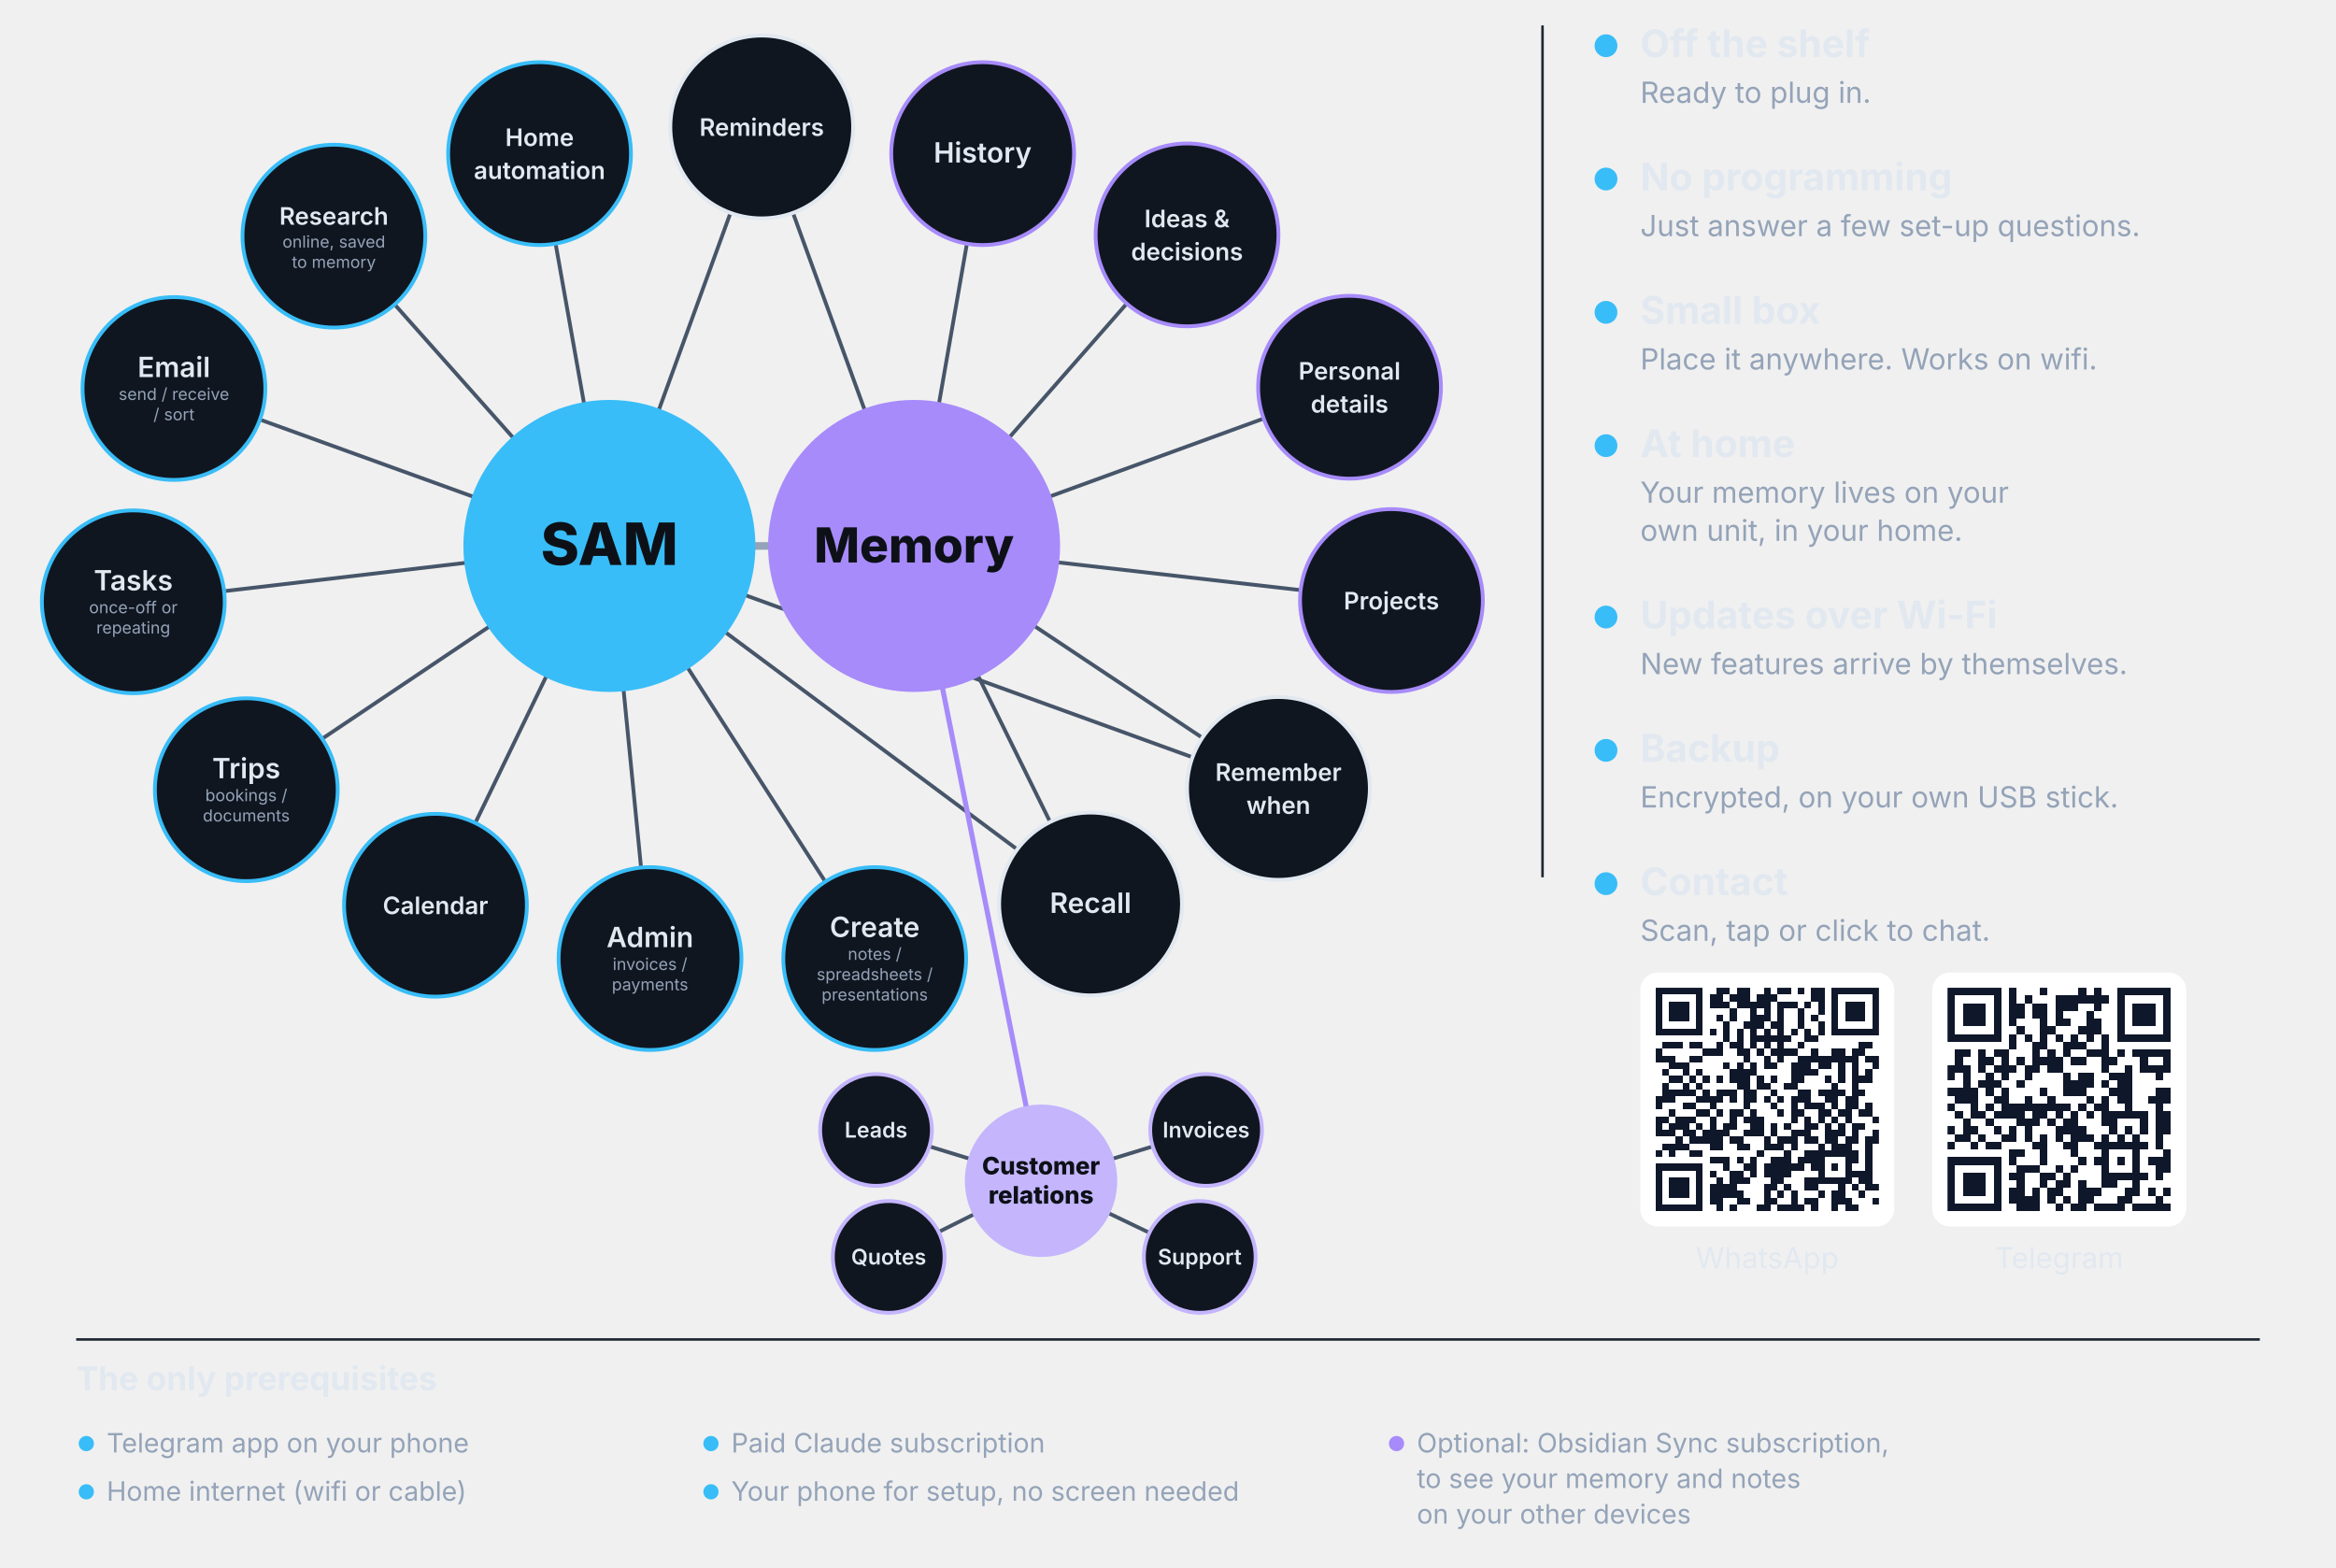
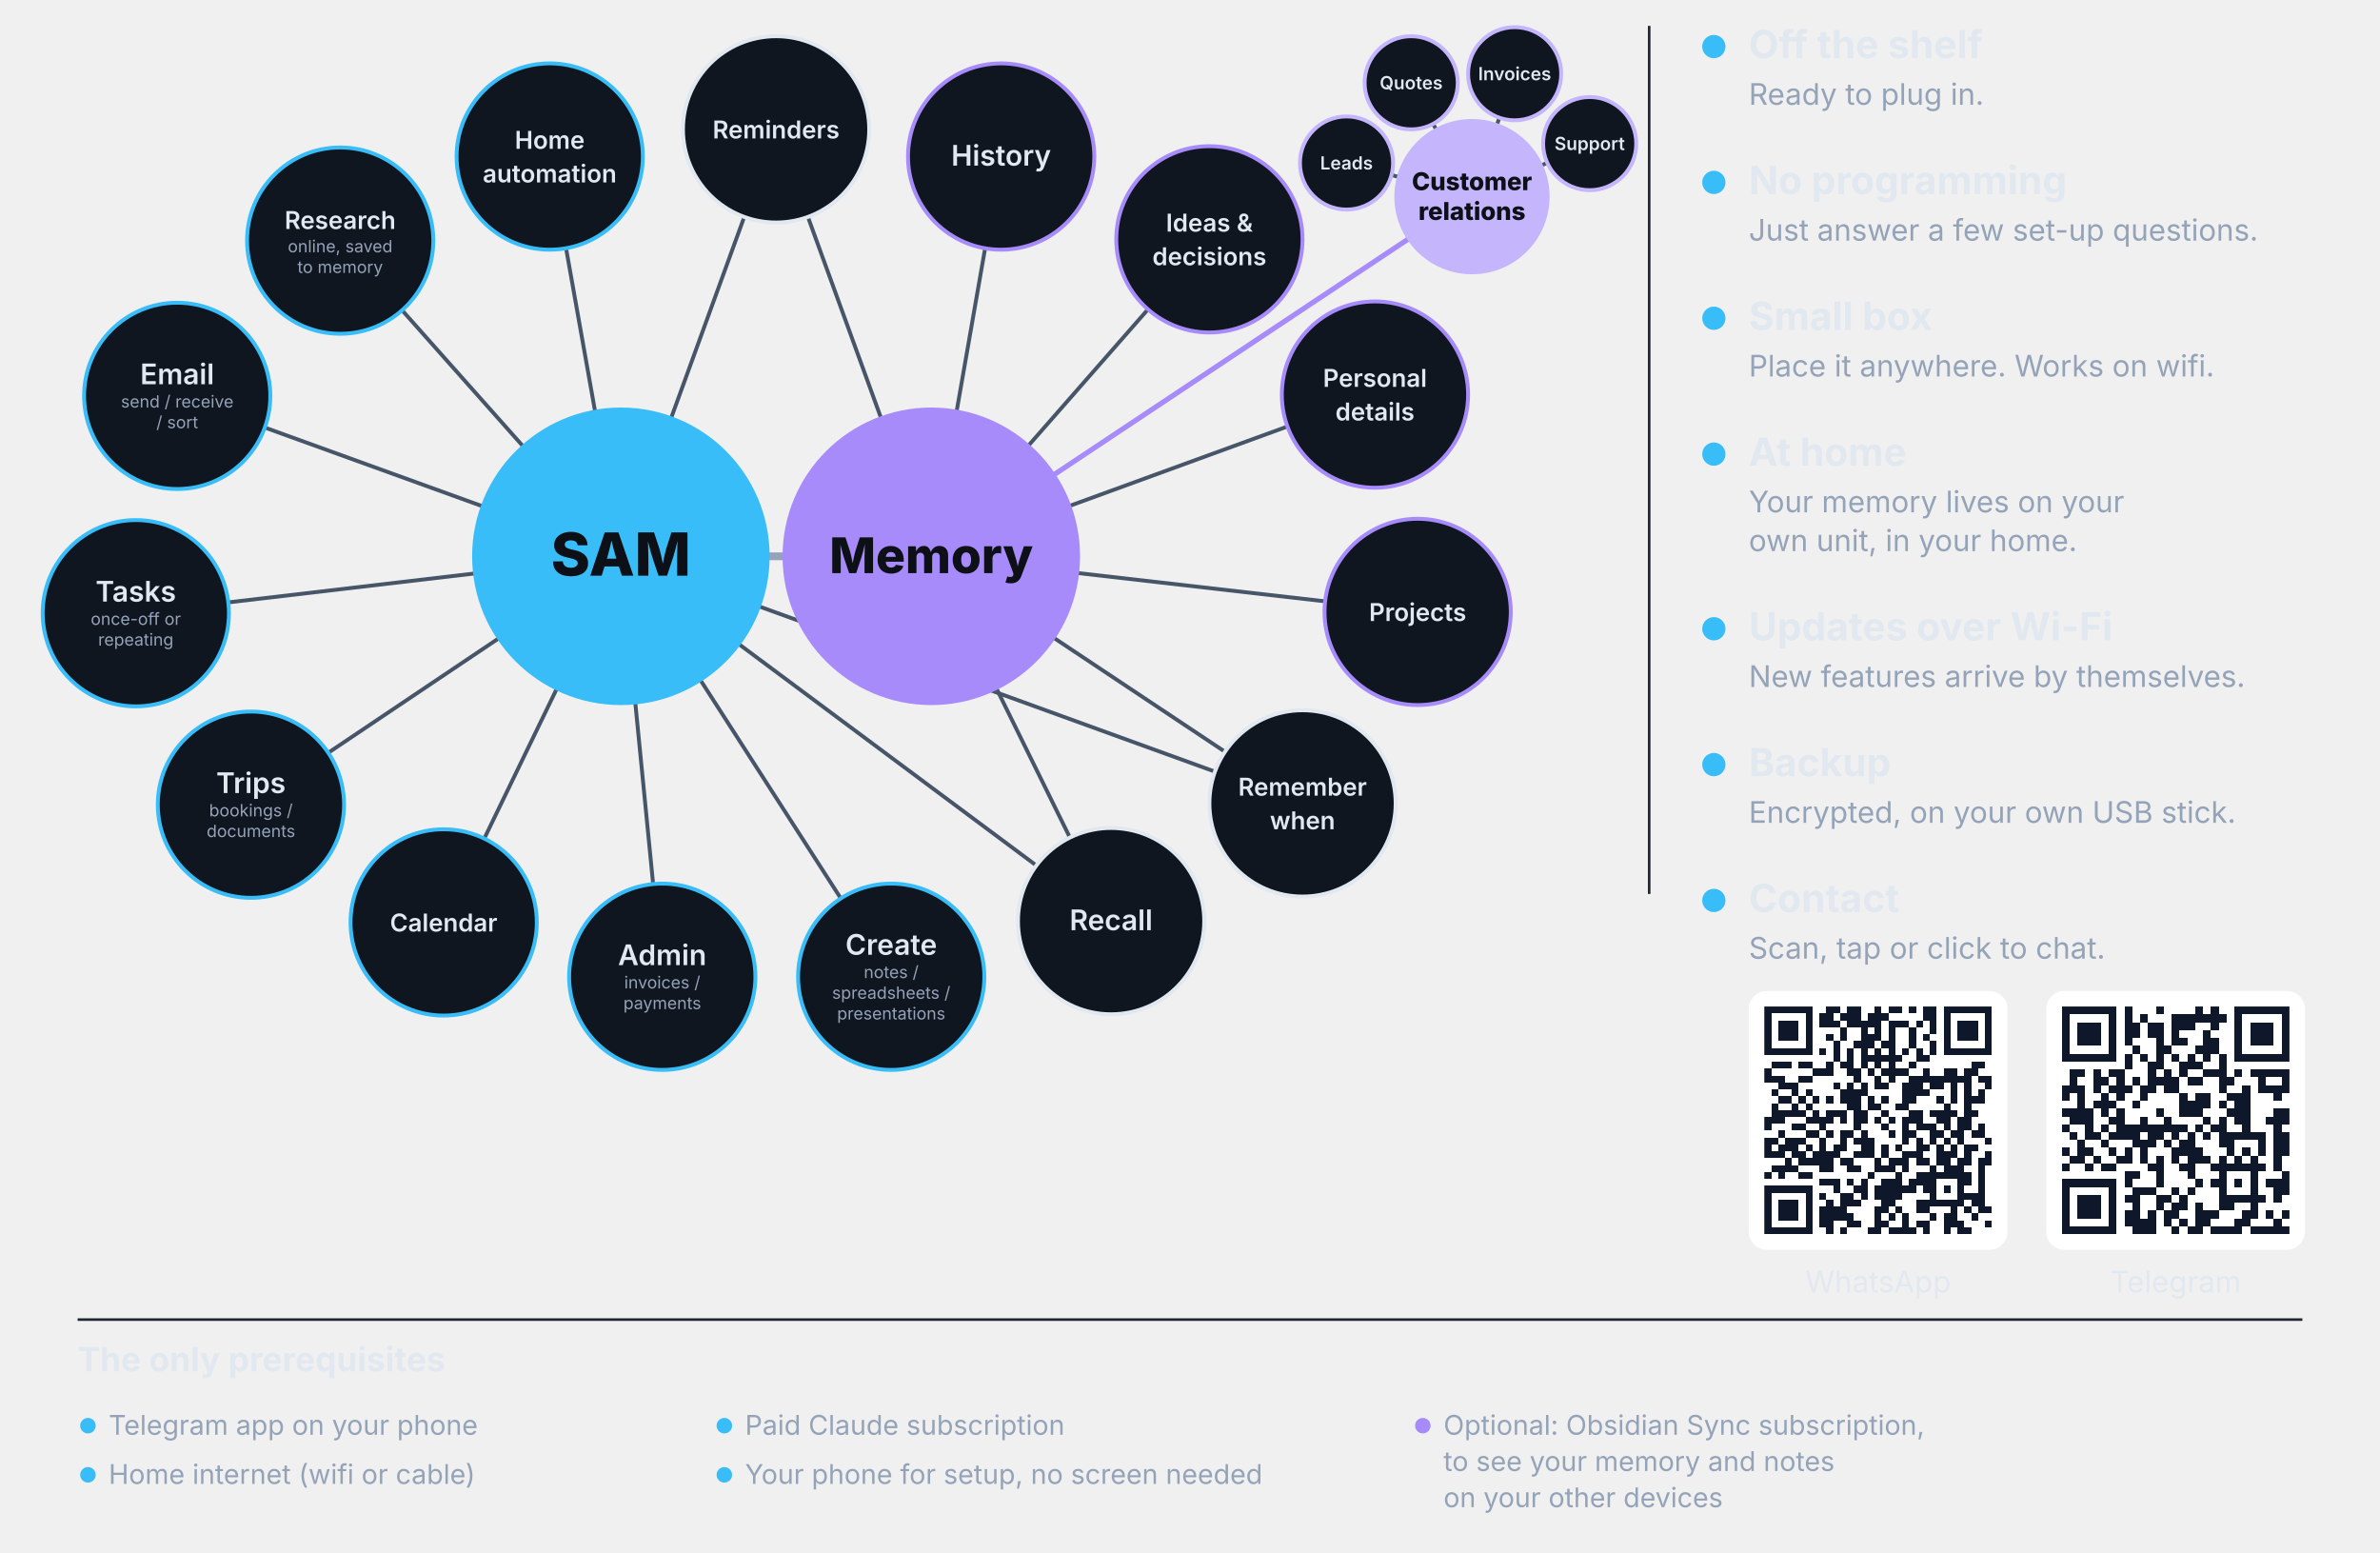
- <svg xmlns="http://www.w3.org/2000/svg" viewBox="0 170 1840 1235" font-family="system-ui,-apple-system,'Segoe UI',sans-serif">
+ <svg xmlns="http://www.w3.org/2000/svg" viewBox="0 170 1840 1200" font-family="system-ui,-apple-system,'Segoe UI',sans-serif">
  <g stroke="#475569" stroke-width="3" fill="none">
    <line x1="480" y1="600" x2="720" y2="600" stroke="#94a3b8" stroke-width="6" />
    <line x1="600" y1="270" x2="480" y2="600" />
    <line x1="600" y1="270" x2="720" y2="600" />
    <line x1="774" y1="291" x2="720" y2="600" />
    <line x1="935" y1="355" x2="720" y2="600" />
    <line x1="1063" y1="475" x2="720" y2="600" />
    <line x1="1096" y1="643" x2="720" y2="600" />
    <line x1="1007" y1="791" x2="480" y2="600" />
    <line x1="1007" y1="791" x2="720" y2="600" />
    <line x1="859" y1="882" x2="480" y2="600" />
    <line x1="859" y1="882" x2="720" y2="600" />
    <line x1="689" y1="925" x2="480" y2="600" />
    <line x1="512" y1="925" x2="480" y2="600" />
    <line x1="343" y1="883" x2="480" y2="600" />
    <line x1="194" y1="792" x2="480" y2="600" />
    <line x1="105" y1="644" x2="480" y2="600" />
    <line x1="137" y1="476" x2="480" y2="600" />
    <line x1="263" y1="356" x2="480" y2="600" />
    <line x1="425" y1="291" x2="480" y2="600" />
-     <line x1="820" y1="1100" x2="720" y2="600" stroke="#a78bfa" stroke-width="4" />
-     <line x1="690" y1="1060" x2="820" y2="1100" />
-     <line x1="700" y1="1160" x2="820" y2="1100" />
-     <line x1="950" y1="1060" x2="820" y2="1100" />
-     <line x1="945" y1="1160" x2="820" y2="1100" />
+     <line x1="1138" y1="322" x2="720" y2="600" stroke="#a78bfa" stroke-width="4" />
+     <line x1="1041" y1="296" x2="1138" y2="322" />
+     <line x1="1091" y1="234" x2="1138" y2="322" />
+     <line x1="1171" y1="227" x2="1138" y2="322" />
+     <line x1="1229" y1="281" x2="1138" y2="322" />
  </g>
  <g text-anchor="middle" font-weight="600">
    <circle cx="480" cy="600" r="115" fill="#38bdf8" />
    <text x="480" y="615" font-size="46" fill="#0d1117" font-weight="800">SAM</text>
    <circle cx="720" cy="600" r="115" fill="#a78bfa" />
    <text x="720" y="613" font-size="38" fill="#0d1117" font-weight="800">Memory</text>
-     <circle cx="820" cy="1100" r="60" fill="#c4b5fd" />
-     <text x="820" y="1095" font-size="19" fill="#0d1117" font-weight="800">Customer</text>
-     <text x="820" y="1118" font-size="19" fill="#0d1117" font-weight="800">relations</text>
+     <circle cx="1138" cy="322" r="60" fill="#c4b5fd" />
+     <text x="1138" y="317" font-size="19" fill="#0d1117" font-weight="800">Customer</text>
+     <text x="1138" y="340" font-size="19" fill="#0d1117" font-weight="800">relations</text>
    <g fill="rgb(16,22,32)" stroke-width="3" stroke="#c4b5fd">
-       <circle cx="690" cy="1060" r="44" />
-       <circle cx="700" cy="1160" r="44" />
-       <circle cx="950" cy="1060" r="44" />
-       <circle cx="945" cy="1160" r="44" />
+       <circle cx="1041" cy="296" r="36" />
+       <circle cx="1091" cy="234" r="36" />
+       <circle cx="1171" cy="227" r="36" />
+       <circle cx="1229" cy="281" r="36" />
    </g>
-     <g font-size="17" fill="#e2e8f0">
-       <text x="690" y="1066">Leads</text>
-       <text x="700" y="1166">Quotes</text>
-       <text x="950" y="1066">Invoices</text>
-       <text x="945" y="1166">Support</text>
+     <g font-size="14" fill="#e2e8f0">
+       <text x="1041" y="301">Leads</text>
+       <text x="1091" y="239">Quotes</text>
+       <text x="1171" y="232">Invoices</text>
+       <text x="1229" y="286">Support</text>
    </g>
    <g fill="rgb(16,22,32)" stroke-width="3">
      <circle cx="600" cy="270" r="72" stroke="#e2e8f0" />
      <circle cx="774" cy="291" r="72" stroke="#a78bfa" />
      <circle cx="935" cy="355" r="72" stroke="#a78bfa" />
      <circle cx="1063" cy="475" r="72" stroke="#a78bfa" />
      <circle cx="1096" cy="643" r="72" stroke="#a78bfa" />
      <circle cx="1007" cy="791" r="72" stroke="#e2e8f0" />
      <circle cx="859" cy="882" r="72" stroke="#e2e8f0" />
      <circle cx="689" cy="925" r="72" stroke="#38bdf8" />
      <circle cx="512" cy="925" r="72" stroke="#38bdf8" />
      <circle cx="343" cy="883" r="72" stroke="#38bdf8" />
      <circle cx="194" cy="792" r="72" stroke="#38bdf8" />
      <circle cx="105" cy="644" r="72" stroke="#38bdf8" />
      <circle cx="137" cy="476" r="72" stroke="#38bdf8" />
      <circle cx="263" cy="356" r="72" stroke="#38bdf8" />
      <circle cx="425" cy="291" r="72" stroke="#38bdf8" />
    </g>
    <g font-size="22" fill="#e2e8f0">
      <text x="600" y="277" font-size="19">Reminders</text>
      <text x="774" y="298">History</text>
      <text x="935" y="349" font-size="19">Ideas &amp;</text>
      <text x="935" y="375" font-size="19">decisions</text>
      <text x="1063" y="469" font-size="19">Personal</text>
      <text x="1063" y="495" font-size="19">details</text>
      <text x="1096" y="650" font-size="19">Projects</text>
      <text x="1007" y="785" font-size="19">Remember</text>
      <text x="1007" y="811" font-size="19">when</text>
      <text x="859" y="889">Recall</text>
      <text x="689" y="908">Create</text>
      <text x="689" y="926" font-size="13" font-weight="400" fill="#94a3b8">notes /</text>
      <text x="689" y="942" font-size="13" font-weight="400" fill="#94a3b8">spreadsheets /</text>
      <text x="689" y="958" font-size="13" font-weight="400" fill="#94a3b8">presentations</text>
      <text x="512" y="916">Admin</text>
      <text x="512" y="934" font-size="13" font-weight="400" fill="#94a3b8">invoices /</text>
      <text x="512" y="950" font-size="13" font-weight="400" fill="#94a3b8">payments</text>
      <text x="343" y="890" font-size="19">Calendar</text>
      <text x="194" y="783">Trips</text>
      <text x="194" y="801" font-size="13" font-weight="400" fill="#94a3b8">bookings /</text>
      <text x="194" y="817" font-size="13" font-weight="400" fill="#94a3b8">documents</text>
      <text x="105" y="635">Tasks</text>
      <text x="105" y="653" font-size="13" font-weight="400" fill="#94a3b8">once-off or</text>
      <text x="105" y="669" font-size="13" font-weight="400" fill="#94a3b8">repeating</text>
      <text x="137" y="467">Email</text>
      <text x="137" y="485" font-size="13" font-weight="400" fill="#94a3b8">send / receive</text>
      <text x="137" y="501" font-size="13" font-weight="400" fill="#94a3b8">/ sort</text>
      <text x="263" y="347" font-size="19">Research</text>
      <text x="263" y="365" font-size="13" font-weight="400" fill="#94a3b8">online, saved</text>
      <text x="263" y="381" font-size="13" font-weight="400" fill="#94a3b8">to memory</text>
      <text x="425" y="285" font-size="19">Home</text>
      <text x="425" y="311" font-size="19">automation</text>
    </g>
  </g>
-   <line x1="1215" y1="190" x2="1215" y2="861" stroke="#1f2733" stroke-width="2" />
-   <g font-family="system-ui,-apple-system,'Segoe UI',sans-serif">
-     <circle cx="1265" cy="206" r="9" fill="#38bdf8" />
-     <text x="1292" y="215" font-size="30" font-weight="700" fill="#e2e8f0">Off the shelf</text>
-     <text x="1292" y="251" font-size="23" fill="#94a3b8">Ready to plug in.</text>
-     <circle cx="1265" cy="311" r="9" fill="#38bdf8" />
-     <text x="1292" y="320" font-size="30" font-weight="700" fill="#e2e8f0">No programming</text>
-     <text x="1292" y="356" font-size="23" fill="#94a3b8">Just answer a few set-up questions.</text>
-     <circle cx="1265" cy="416" r="9" fill="#38bdf8" />
-     <text x="1292" y="425" font-size="30" font-weight="700" fill="#e2e8f0">Small box</text>
-     <text x="1292" y="461" font-size="23" fill="#94a3b8">Place it anywhere. Works on wifi.</text>
-     <circle cx="1265" cy="521" r="9" fill="#38bdf8" />
-     <text x="1292" y="530" font-size="30" font-weight="700" fill="#e2e8f0">At home</text>
-     <text x="1292" y="566" font-size="23" fill="#94a3b8">Your memory lives on your</text>
-     <text x="1292" y="596" font-size="23" fill="#94a3b8">own unit, in your home.</text>
-     <circle cx="1265" cy="656" r="9" fill="#38bdf8" />
-     <text x="1292" y="665" font-size="30" font-weight="700" fill="#e2e8f0">Updates over Wi-Fi</text>
-     <text x="1292" y="701" font-size="23" fill="#94a3b8">New features arrive by themselves.</text>
-     <circle cx="1265" cy="761" r="9" fill="#38bdf8" />
-     <text x="1292" y="770" font-size="30" font-weight="700" fill="#e2e8f0">Backup</text>
-     <text x="1292" y="806" font-size="23" fill="#94a3b8">Encrypted, on your own USB stick.</text>
-     <circle cx="1265" cy="866" r="9" fill="#38bdf8" />
-     <text x="1292" y="875" font-size="30" font-weight="700" fill="#e2e8f0">Contact</text>
-     <text x="1292" y="911" font-size="23" fill="#94a3b8">Scan, tap or click to chat.</text>
-     <rect x="1292" y="936" width="200" height="200" rx="14" fill="#ffffff" />
-     <svg x="1304" y="948" width="176" height="176" viewBox="0 0 33 33" shape-rendering="crispEdges">
-       <path class="qrline" stroke="#0f172a" d="M0 0.5h7m2 0h2m1 0h2m2 0h1m1 0h2m1 0h1m1 0h2m1 0h7m-33 1h1m5 0h1m1 0h2m1 0h3m1 0h3m5 0h2m1 0h1m5 0h1m-33 1h1m1 0h3m1 0h1m1 0h3m1 0h5m1 0h3m1 0h1m1 0h1m1 0h1m1 0h3m1 0h1m-33 1h1m1 0h3m1 0h1m4 0h1m2 0h1m1 0h1m1 0h1m2 0h1m2 0h1m1 0h1m1 0h3m1 0h1m-33 1h1m1 0h3m1 0h1m2 0h1m1 0h1m2 0h3m1 0h1m2 0h1m1 0h1m2 0h1m1 0h3m1 0h1m-33 1h1m5 0h1m3 0h1m2 0h3m1 0h2m2 0h1m2 0h1m1 0h1m5 0h1m-33 1h7m1 0h1m1 0h1m1 0h1m1 0h1m1 0h1m1 0h1m1 0h1m1 0h1m1 0h1m1 0h7m-23 1h1m1 0h1m1 0h6m2 0h2m-23 1h3m1 0h2m2 0h1m1 0h2m1 0h1m1 0h1m1 0h1m2 0h1m8 0h2m-32 1h1m6 0h3m2 0h2m1 0h1m1 0h4m2 0h1m2 0h2m1 0h2m-31 1h3m2 0h2m6 0h1m2 0h1m1 0h1m2 0h9m1 0h2m-31 1h3m5 0h1m1 0h1m1 0h1m1 0h2m2 0h3m1 0h2m1 0h1m1 0h1m2 0h1m-32 1h1m2 0h1m1 0h1m4 0h4m5 0h4m3 0h1m1 0h1m1 0h1m-30 1h2m1 0h1m1 0h1m1 0h1m1 0h3m1 0h1m1 0h1m2 0h2m3 0h1m1 0h1m1 0h3m-31 1h1m2 0h1m1 0h1m5 0h2m1 0h2m2 0h2m5 0h1m2 0h1m-29 1h5m1 0h1m1 0h3m1 0h2m2 0h1m3 0h2m1 0h4m1 0h2m-31 1h3m3 0h4m1 0h1m1 0h2m1 0h1m1 0h1m1 0h3m2 0h2m1 0h2m-30 1h1m3 0h2m2 0h1m4 0h1m3 0h1m2 0h1m1 0h3m1 0h1m1 0h2m1 0h1m-30 1h1m3 0h2m1 0h1m1 0h2m1 0h1m3 0h1m1 0h2m2 0h2m1 0h2m1 0h2m-32 1h2m1 0h3m2 0h1m2 0h1m1 0h3m4 0h1m1 0h1m1 0h1m1 0h1m1 0h1m3 0h1m-33 1h1m1 0h3m1 0h1m1 0h1m1 0h2m2 0h2m1 0h1m1 0h1m2 0h2m1 0h1m1 0h1m1 0h2m-31 1h3m1 0h2m1 0h4m2 0h3m1 0h1m2 0h3m2 0h3m1 0h1m2 0h1m-30 1h1m1 0h5m1 0h2m3 0h1m1 0h3m1 0h2m1 0h2m1 0h2m1 0h2m-32 1h4m3 0h2m2 0h2m2 0h3m1 0h1m3 0h1m1 0h3m2 0h1m-32 1h1m1 0h1m2 0h2m8 0h1m3 0h1m2 0h8m1 0h1m-24 1h3m1 0h1m1 0h1m2 0h3m1 0h4m3 0h2m1 0h1m-32 1h7m3 0h1m2 0h2m1 0h6m1 0h2m1 0h1m1 0h1m2 0h1m-32 1h1m5 0h1m1 0h1m2 0h2m1 0h1m1 0h4m4 0h1m3 0h4m-32 1h1m1 0h3m1 0h1m2 0h1m1 0h3m3 0h2m3 0h7m1 0h2m-32 1h1m1 0h3m1 0h1m1 0h4m4 0h2m1 0h1m2 0h2m3 0h1m1 0h1m1 0h2m-33 1h1m1 0h3m1 0h1m1 0h5m3 0h1m1 0h1m1 0h1m3 0h1m1 0h2m2 0h1m-31 1h1m5 0h1m1 0h2m2 0h2m2 0h2m2 0h1m1 0h2m2 0h3m3 0h1m-33 1h7m2 0h1m1 0h1m3 0h2m1 0h4m1 0h1m2 0h1m1 0h2" />
-     </svg>
-     <rect x="1522" y="936" width="200" height="200" rx="14" fill="#ffffff" />
-     <svg x="1534" y="948" width="176" height="176" viewBox="0 0 29 29" shape-rendering="crispEdges">
-       <path class="qrline" stroke="#0f172a" d="M0 0.5h7m1 0h1m3 0h1m4 0h1m1 0h1m2 0h7m-29 1h1m5 0h1m1 0h1m1 0h1m3 0h7m1 0h1m5 0h1m-29 1h1m1 0h3m1 0h1m1 0h2m1 0h2m1 0h3m2 0h1m2 0h1m1 0h3m1 0h1m-29 1h1m1 0h3m1 0h1m1 0h2m1 0h2m1 0h1m3 0h1m3 0h1m1 0h3m1 0h1m-29 1h1m1 0h3m1 0h1m1 0h1m3 0h1m1 0h2m2 0h2m2 0h1m1 0h3m1 0h1m-29 1h1m5 0h1m2 0h1m2 0h2m3 0h3m2 0h1m5 0h1m-29 1h7m1 0h1m1 0h1m1 0h1m1 0h1m1 0h1m1 0h1m1 0h1m1 0h7m-21 1h1m2 0h2m2 0h3m2 0h1m-20 1h2m1 0h1m1 0h2m3 0h1m1 0h1m1 0h1m2 0h3m1 0h1m1 0h5m-28 1h1m2 0h2m1 0h1m1 0h1m1 0h4m1 0h2m2 0h2m3 0h1m2 0h1m-29 1h3m1 0h1m1 0h3m1 0h2m1 0h2m5 0h1m2 0h1m1 0h4m-29 1h1m1 0h1m2 0h1m1 0h1m2 0h1m4 0h1m1 0h2m2 0h3m3 0h1m-26 1h1m1 0h3m2 0h1m5 0h4m1 0h1m1 0h2m-24 1h4m1 0h1m1 0h1m4 0h1m2 0h3m3 0h3m3 0h2m-28 1h3m2 0h2m2 0h1m2 0h1m4 0h1m1 0h1m1 0h2m2 0h3m-29 1h1m2 0h1m1 0h1m1 0h9m1 0h1m1 0h2m2 0h1m3 0h1m-27 1h1m1 0h2m1 0h4m1 0h2m1 0h1m1 0h1m1 0h1m1 0h6m1 0h2m-27 1h1m2 0h1m3 0h3m1 0h1m1 0h2m3 0h2m3 0h1m1 0h2m-29 1h1m1 0h2m2 0h1m1 0h1m1 0h1m3 0h4m3 0h1m1 0h1m1 0h1m1 0h2m-28 1h2m1 0h1m2 0h2m1 0h1m1 0h1m1 0h1m1 0h3m1 0h1m1 0h1m1 0h1m2 0h1m-28 1h1m2 0h1m1 0h2m4 0h2m2 0h2m2 0h7m1 0h1m-20 1h2m2 0h1m3 0h1m3 0h1m3 0h1m3 0h1m-29 1h7m1 0h1m3 0h1m4 0h1m1 0h2m1 0h1m1 0h1m1 0h3m-29 1h1m5 0h1m2 0h3m2 0h1m1 0h1m3 0h1m3 0h1m2 0h2m-29 1h1m1 0h3m1 0h1m1 0h2m2 0h2m1 0h1m4 0h6m1 0h1m-28 1h1m1 0h3m1 0h1m2 0h1m2 0h1m1 0h2m1 0h1m2 0h2m2 0h1m-25 1h1m1 0h3m1 0h1m1 0h2m1 0h1m1 0h2m2 0h3m3 0h2m1 0h1m1 0h1m-29 1h1m5 0h1m1 0h4m1 0h1m1 0h1m1 0h2m3 0h2m3 0h1m-28 1h7m2 0h3m2 0h1m1 0h2m1 0h4m1 0h5" />
-     </svg>
-     <text x="1392" y="1169" font-size="23" fill="#e2e8f0" text-anchor="middle">WhatsApp</text>
-     <text x="1622" y="1169" font-size="23" fill="#e2e8f0" text-anchor="middle">Telegram</text>
+   <g transform="translate(60,0)">
+     <line x1="1215" y1="190" x2="1215" y2="861" stroke="#1f2733" stroke-width="2" />
+     <g font-family="system-ui,-apple-system,'Segoe UI',sans-serif">
+       <circle cx="1265" cy="206" r="9" fill="#38bdf8" />
+       <text x="1292" y="215" font-size="30" font-weight="700" fill="#e2e8f0">Off the shelf</text>
+       <text x="1292" y="251" font-size="23" fill="#94a3b8">Ready to plug in.</text>
+       <circle cx="1265" cy="311" r="9" fill="#38bdf8" />
+       <text x="1292" y="320" font-size="30" font-weight="700" fill="#e2e8f0">No programming</text>
+       <text x="1292" y="356" font-size="23" fill="#94a3b8">Just answer a few set-up questions.</text>
+       <circle cx="1265" cy="416" r="9" fill="#38bdf8" />
+       <text x="1292" y="425" font-size="30" font-weight="700" fill="#e2e8f0">Small box</text>
+       <text x="1292" y="461" font-size="23" fill="#94a3b8">Place it anywhere. Works on wifi.</text>
+       <circle cx="1265" cy="521" r="9" fill="#38bdf8" />
+       <text x="1292" y="530" font-size="30" font-weight="700" fill="#e2e8f0">At home</text>
+       <text x="1292" y="566" font-size="23" fill="#94a3b8">Your memory lives on your</text>
+       <text x="1292" y="596" font-size="23" fill="#94a3b8">own unit, in your home.</text>
+       <circle cx="1265" cy="656" r="9" fill="#38bdf8" />
+       <text x="1292" y="665" font-size="30" font-weight="700" fill="#e2e8f0">Updates over Wi-Fi</text>
+       <text x="1292" y="701" font-size="23" fill="#94a3b8">New features arrive by themselves.</text>
+       <circle cx="1265" cy="761" r="9" fill="#38bdf8" />
+       <text x="1292" y="770" font-size="30" font-weight="700" fill="#e2e8f0">Backup</text>
+       <text x="1292" y="806" font-size="23" fill="#94a3b8">Encrypted, on your own USB stick.</text>
+       <circle cx="1265" cy="866" r="9" fill="#38bdf8" />
+       <text x="1292" y="875" font-size="30" font-weight="700" fill="#e2e8f0">Contact</text>
+       <text x="1292" y="911" font-size="23" fill="#94a3b8">Scan, tap or click to chat.</text>
+       <rect x="1292" y="936" width="200" height="200" rx="14" fill="#ffffff" />
+       <svg x="1304" y="948" width="176" height="176" viewBox="0 0 33 33" shape-rendering="crispEdges">
+         <path class="qrline" stroke="#0f172a" d="M0 0.5h7m2 0h2m1 0h2m2 0h1m1 0h2m1 0h1m1 0h2m1 0h7m-33 1h1m5 0h1m1 0h2m1 0h3m1 0h3m5 0h2m1 0h1m5 0h1m-33 1h1m1 0h3m1 0h1m1 0h3m1 0h5m1 0h3m1 0h1m1 0h1m1 0h1m1 0h3m1 0h1m-33 1h1m1 0h3m1 0h1m4 0h1m2 0h1m1 0h1m1 0h1m2 0h1m2 0h1m1 0h1m1 0h3m1 0h1m-33 1h1m1 0h3m1 0h1m2 0h1m1 0h1m2 0h3m1 0h1m2 0h1m1 0h1m2 0h1m1 0h3m1 0h1m-33 1h1m5 0h1m3 0h1m2 0h3m1 0h2m2 0h1m2 0h1m1 0h1m5 0h1m-33 1h7m1 0h1m1 0h1m1 0h1m1 0h1m1 0h1m1 0h1m1 0h1m1 0h1m1 0h1m1 0h7m-23 1h1m1 0h1m1 0h6m2 0h2m-23 1h3m1 0h2m2 0h1m1 0h2m1 0h1m1 0h1m1 0h1m2 0h1m8 0h2m-32 1h1m6 0h3m2 0h2m1 0h1m1 0h4m2 0h1m2 0h2m1 0h2m-31 1h3m2 0h2m6 0h1m2 0h1m1 0h1m2 0h9m1 0h2m-31 1h3m5 0h1m1 0h1m1 0h1m1 0h2m2 0h3m1 0h2m1 0h1m1 0h1m2 0h1m-32 1h1m2 0h1m1 0h1m4 0h4m5 0h4m3 0h1m1 0h1m1 0h1m-30 1h2m1 0h1m1 0h1m1 0h1m1 0h3m1 0h1m1 0h1m2 0h2m3 0h1m1 0h1m1 0h3m-31 1h1m2 0h1m1 0h1m5 0h2m1 0h2m2 0h2m5 0h1m2 0h1m-29 1h5m1 0h1m1 0h3m1 0h2m2 0h1m3 0h2m1 0h4m1 0h2m-31 1h3m3 0h4m1 0h1m1 0h2m1 0h1m1 0h1m1 0h3m2 0h2m1 0h2m-30 1h1m3 0h2m2 0h1m4 0h1m3 0h1m2 0h1m1 0h3m1 0h1m1 0h2m1 0h1m-30 1h1m3 0h2m1 0h1m1 0h2m1 0h1m3 0h1m1 0h2m2 0h2m1 0h2m1 0h2m-32 1h2m1 0h3m2 0h1m2 0h1m1 0h3m4 0h1m1 0h1m1 0h1m1 0h1m1 0h1m3 0h1m-33 1h1m1 0h3m1 0h1m1 0h1m1 0h2m2 0h2m1 0h1m1 0h1m2 0h2m1 0h1m1 0h1m1 0h2m-31 1h3m1 0h2m1 0h4m2 0h3m1 0h1m2 0h3m2 0h3m1 0h1m2 0h1m-30 1h1m1 0h5m1 0h2m3 0h1m1 0h3m1 0h2m1 0h2m1 0h2m1 0h2m-32 1h4m3 0h2m2 0h2m2 0h3m1 0h1m3 0h1m1 0h3m2 0h1m-32 1h1m1 0h1m2 0h2m8 0h1m3 0h1m2 0h8m1 0h1m-24 1h3m1 0h1m1 0h1m2 0h3m1 0h4m3 0h2m1 0h1m-32 1h7m3 0h1m2 0h2m1 0h6m1 0h2m1 0h1m1 0h1m2 0h1m-32 1h1m5 0h1m1 0h1m2 0h2m1 0h1m1 0h4m4 0h1m3 0h4m-32 1h1m1 0h3m1 0h1m2 0h1m1 0h3m3 0h2m3 0h7m1 0h2m-32 1h1m1 0h3m1 0h1m1 0h4m4 0h2m1 0h1m2 0h2m3 0h1m1 0h1m1 0h2m-33 1h1m1 0h3m1 0h1m1 0h5m3 0h1m1 0h1m1 0h1m3 0h1m1 0h2m2 0h1m-31 1h1m5 0h1m1 0h2m2 0h2m2 0h2m2 0h1m1 0h2m2 0h3m3 0h1m-33 1h7m2 0h1m1 0h1m3 0h2m1 0h4m1 0h1m2 0h1m1 0h2" />
+       </svg>
+       <rect x="1522" y="936" width="200" height="200" rx="14" fill="#ffffff" />
+       <svg x="1534" y="948" width="176" height="176" viewBox="0 0 29 29" shape-rendering="crispEdges">
+         <path class="qrline" stroke="#0f172a" d="M0 0.5h7m1 0h1m3 0h1m4 0h1m1 0h1m2 0h7m-29 1h1m5 0h1m1 0h1m1 0h1m3 0h7m1 0h1m5 0h1m-29 1h1m1 0h3m1 0h1m1 0h2m1 0h2m1 0h3m2 0h1m2 0h1m1 0h3m1 0h1m-29 1h1m1 0h3m1 0h1m1 0h2m1 0h2m1 0h1m3 0h1m3 0h1m1 0h3m1 0h1m-29 1h1m1 0h3m1 0h1m1 0h1m3 0h1m1 0h2m2 0h2m2 0h1m1 0h3m1 0h1m-29 1h1m5 0h1m2 0h1m2 0h2m3 0h3m2 0h1m5 0h1m-29 1h7m1 0h1m1 0h1m1 0h1m1 0h1m1 0h1m1 0h1m1 0h1m1 0h7m-21 1h1m2 0h2m2 0h3m2 0h1m-20 1h2m1 0h1m1 0h2m3 0h1m1 0h1m1 0h1m2 0h3m1 0h1m1 0h5m-28 1h1m2 0h2m1 0h1m1 0h1m1 0h4m1 0h2m2 0h2m3 0h1m2 0h1m-29 1h3m1 0h1m1 0h3m1 0h2m1 0h2m5 0h1m2 0h1m1 0h4m-29 1h1m1 0h1m2 0h1m1 0h1m2 0h1m4 0h1m1 0h2m2 0h3m3 0h1m-26 1h1m1 0h3m2 0h1m5 0h4m1 0h1m1 0h2m-24 1h4m1 0h1m1 0h1m4 0h1m2 0h3m3 0h3m3 0h2m-28 1h3m2 0h2m2 0h1m2 0h1m4 0h1m1 0h1m1 0h2m2 0h3m-29 1h1m2 0h1m1 0h1m1 0h9m1 0h1m1 0h2m2 0h1m3 0h1m-27 1h1m1 0h2m1 0h4m1 0h2m1 0h1m1 0h1m1 0h1m1 0h6m1 0h2m-27 1h1m2 0h1m3 0h3m1 0h1m1 0h2m3 0h2m3 0h1m1 0h2m-29 1h1m1 0h2m2 0h1m1 0h1m1 0h1m3 0h4m3 0h1m1 0h1m1 0h1m1 0h2m-28 1h2m1 0h1m2 0h2m1 0h1m1 0h1m1 0h1m1 0h3m1 0h1m1 0h1m1 0h1m2 0h1m-28 1h1m2 0h1m1 0h2m4 0h2m2 0h2m2 0h7m1 0h1m-20 1h2m2 0h1m3 0h1m3 0h1m3 0h1m3 0h1m-29 1h7m1 0h1m3 0h1m4 0h1m1 0h2m1 0h1m1 0h1m1 0h3m-29 1h1m5 0h1m2 0h3m2 0h1m1 0h1m3 0h1m3 0h1m2 0h2m-29 1h1m1 0h3m1 0h1m1 0h2m2 0h2m1 0h1m4 0h6m1 0h1m-28 1h1m1 0h3m1 0h1m2 0h1m2 0h1m1 0h2m1 0h1m2 0h2m2 0h1m-25 1h1m1 0h3m1 0h1m1 0h2m1 0h1m1 0h2m2 0h3m3 0h2m1 0h1m1 0h1m-29 1h1m5 0h1m1 0h4m1 0h1m1 0h1m1 0h2m3 0h2m3 0h1m-28 1h7m2 0h3m2 0h1m1 0h2m1 0h4m1 0h5" />
+       </svg>
+       <text x="1392" y="1169" font-size="23" fill="#e2e8f0" text-anchor="middle">WhatsApp</text>
+       <text x="1622" y="1169" font-size="23" fill="#e2e8f0" text-anchor="middle">Telegram</text>
+     </g>
  </g>
-   <g transform="translate(0,425)">
+   <g transform="translate(0,390)">
    <g font-family="system-ui,-apple-system,'Segoe UI',sans-serif">
      <line x1="60" y1="800" x2="1780" y2="800" stroke="#1f2733" stroke-width="2" />
      <text x="60" y="840" font-size="26" font-weight="700" fill="#e2e8f0">The only prerequisites</text>
      <g font-size="21" fill="#94a3b8">
        <circle cx="68" cy="882" r="6" fill="#38bdf8" />
        <text x="84" y="889">Telegram app on your phone</text>
        <circle cx="68" cy="920" r="6" fill="#38bdf8" />
        <text x="84" y="927">Home internet (wifi or cable)</text>
        <circle cx="560" cy="882" r="6" fill="#38bdf8" />
        <text x="576" y="889">Paid Claude subscription</text>
        <circle cx="560" cy="920" r="6" fill="#38bdf8" />
        <text x="576" y="927">Your phone for setup, no screen needed</text>
        <circle cx="1100" cy="882" r="6" fill="#a78bfa" />
        <text x="1116" y="889">Optional: Obsidian Sync subscription,</text>
        <text x="1116" y="917">to see your memory and notes</text>
        <text x="1116" y="945">on your other devices</text>
      </g>
    </g>
  </g>
</svg>
